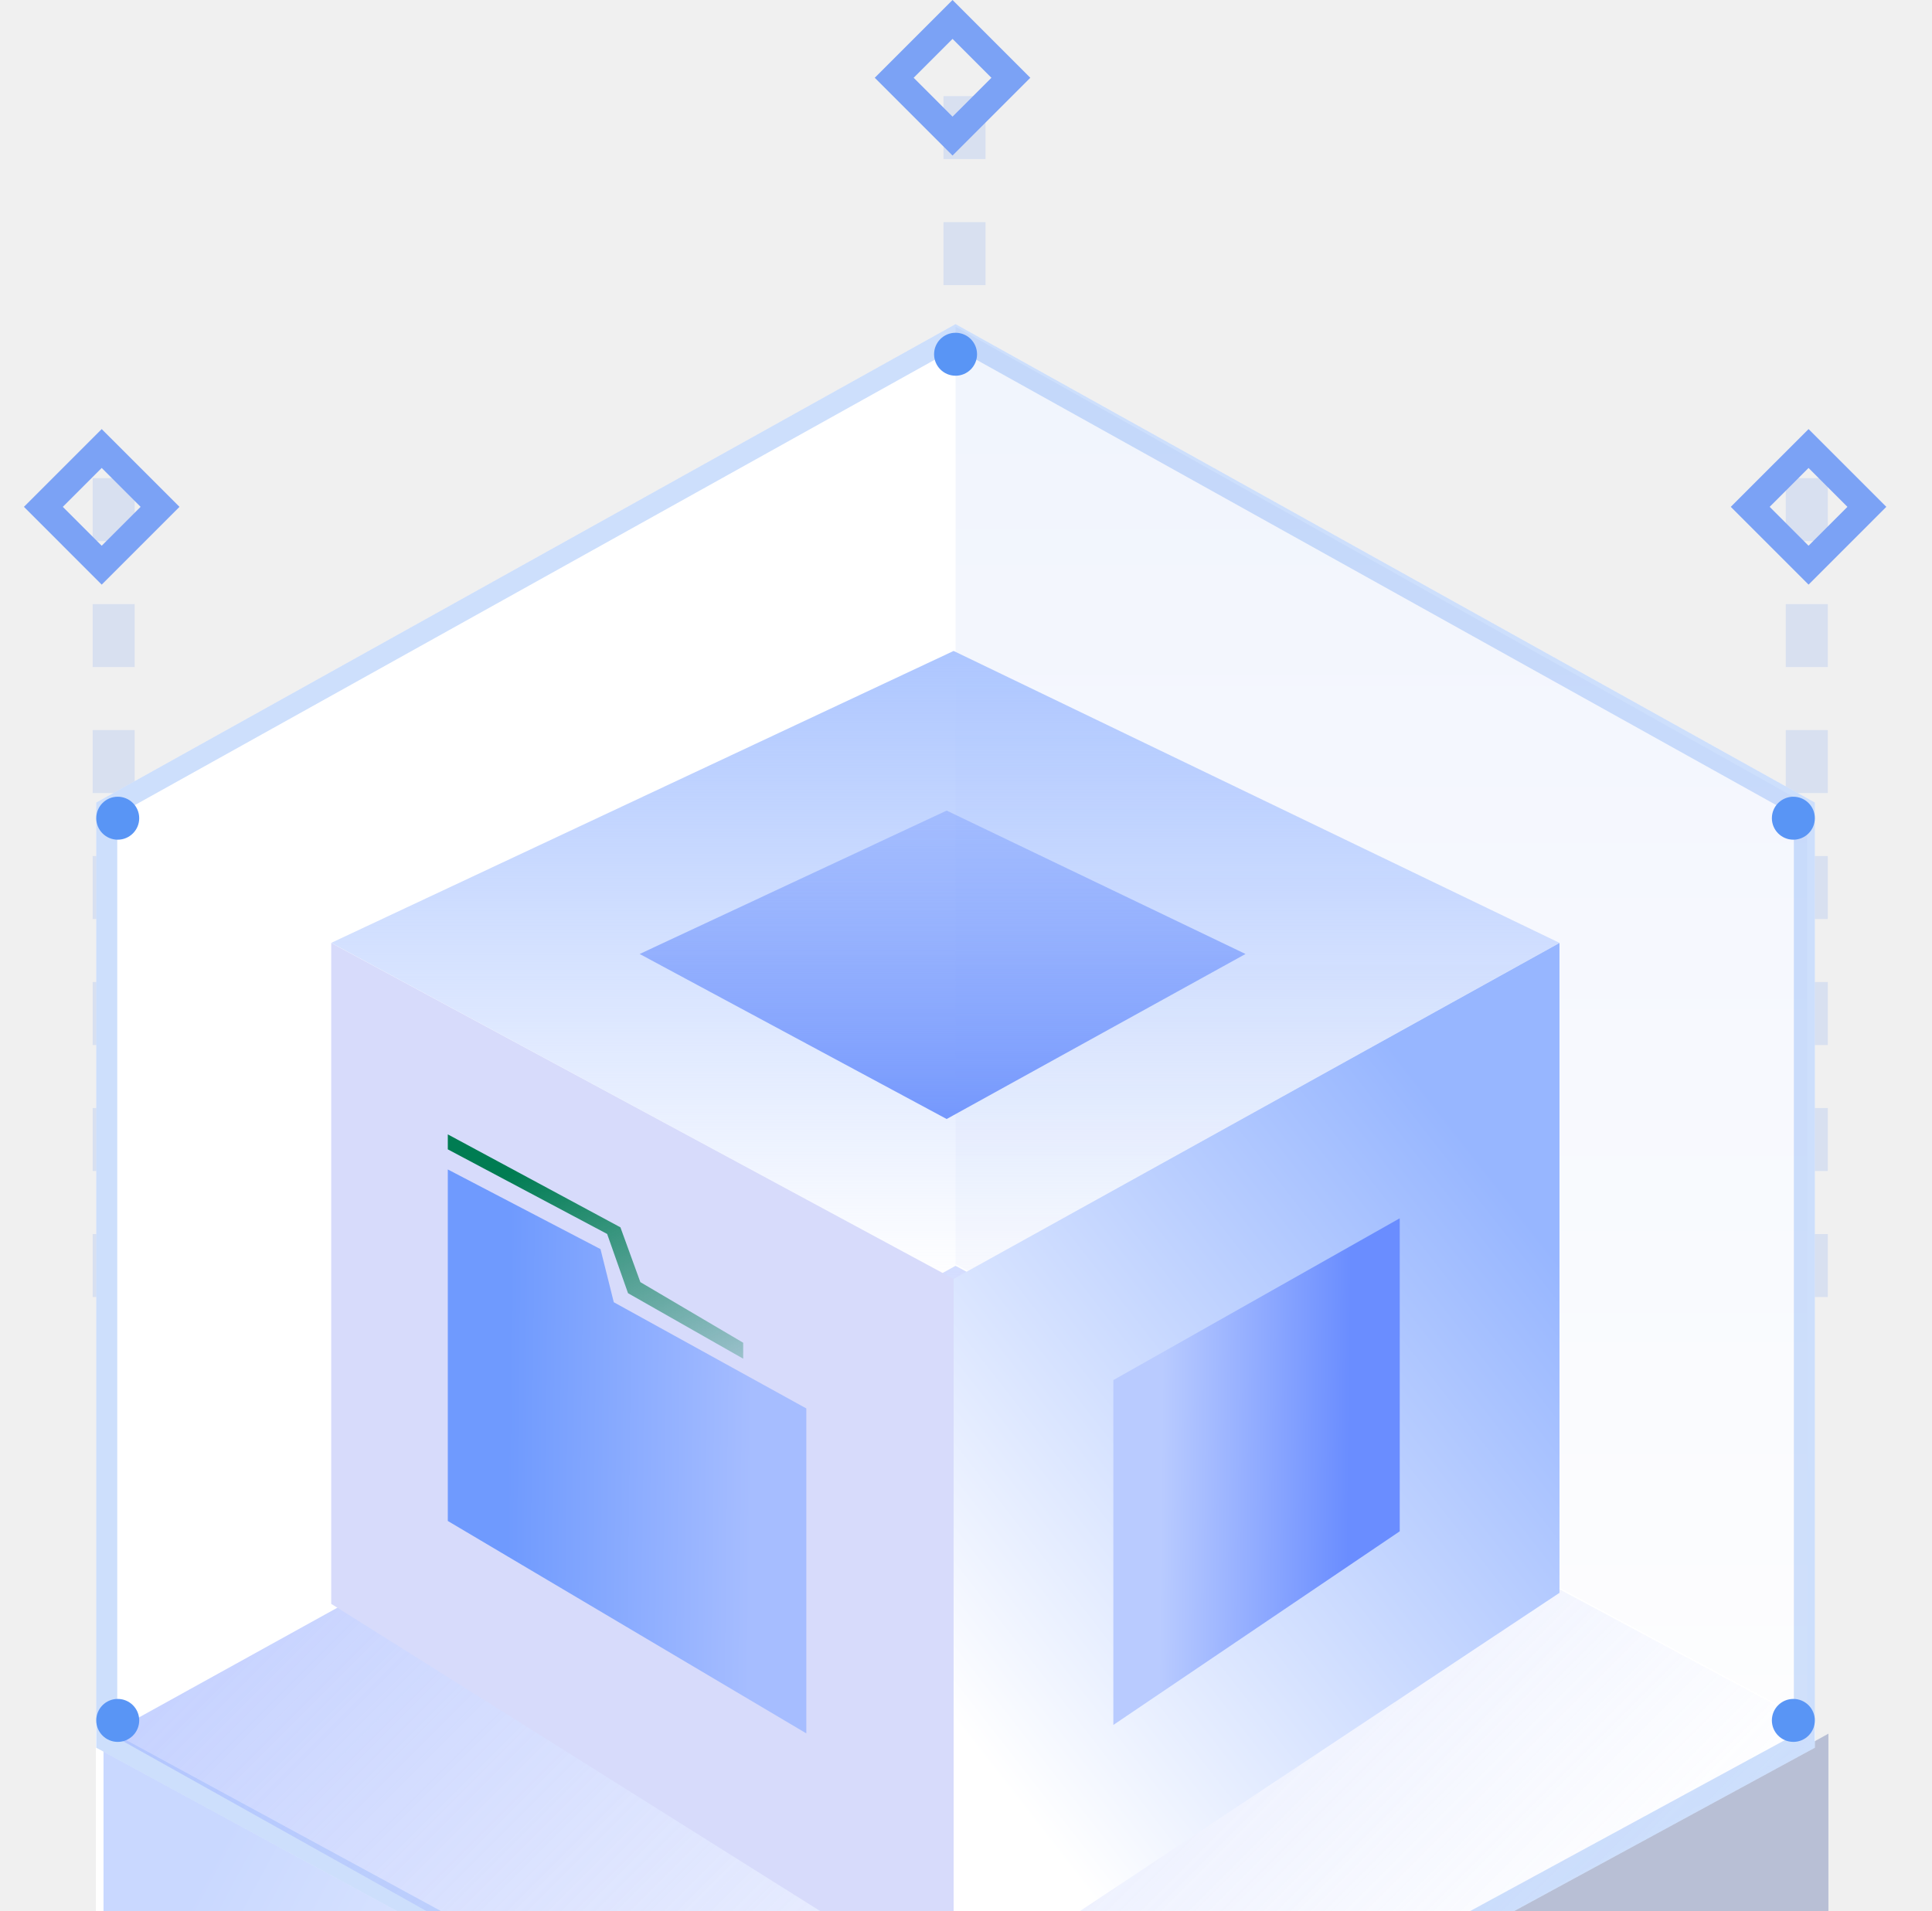
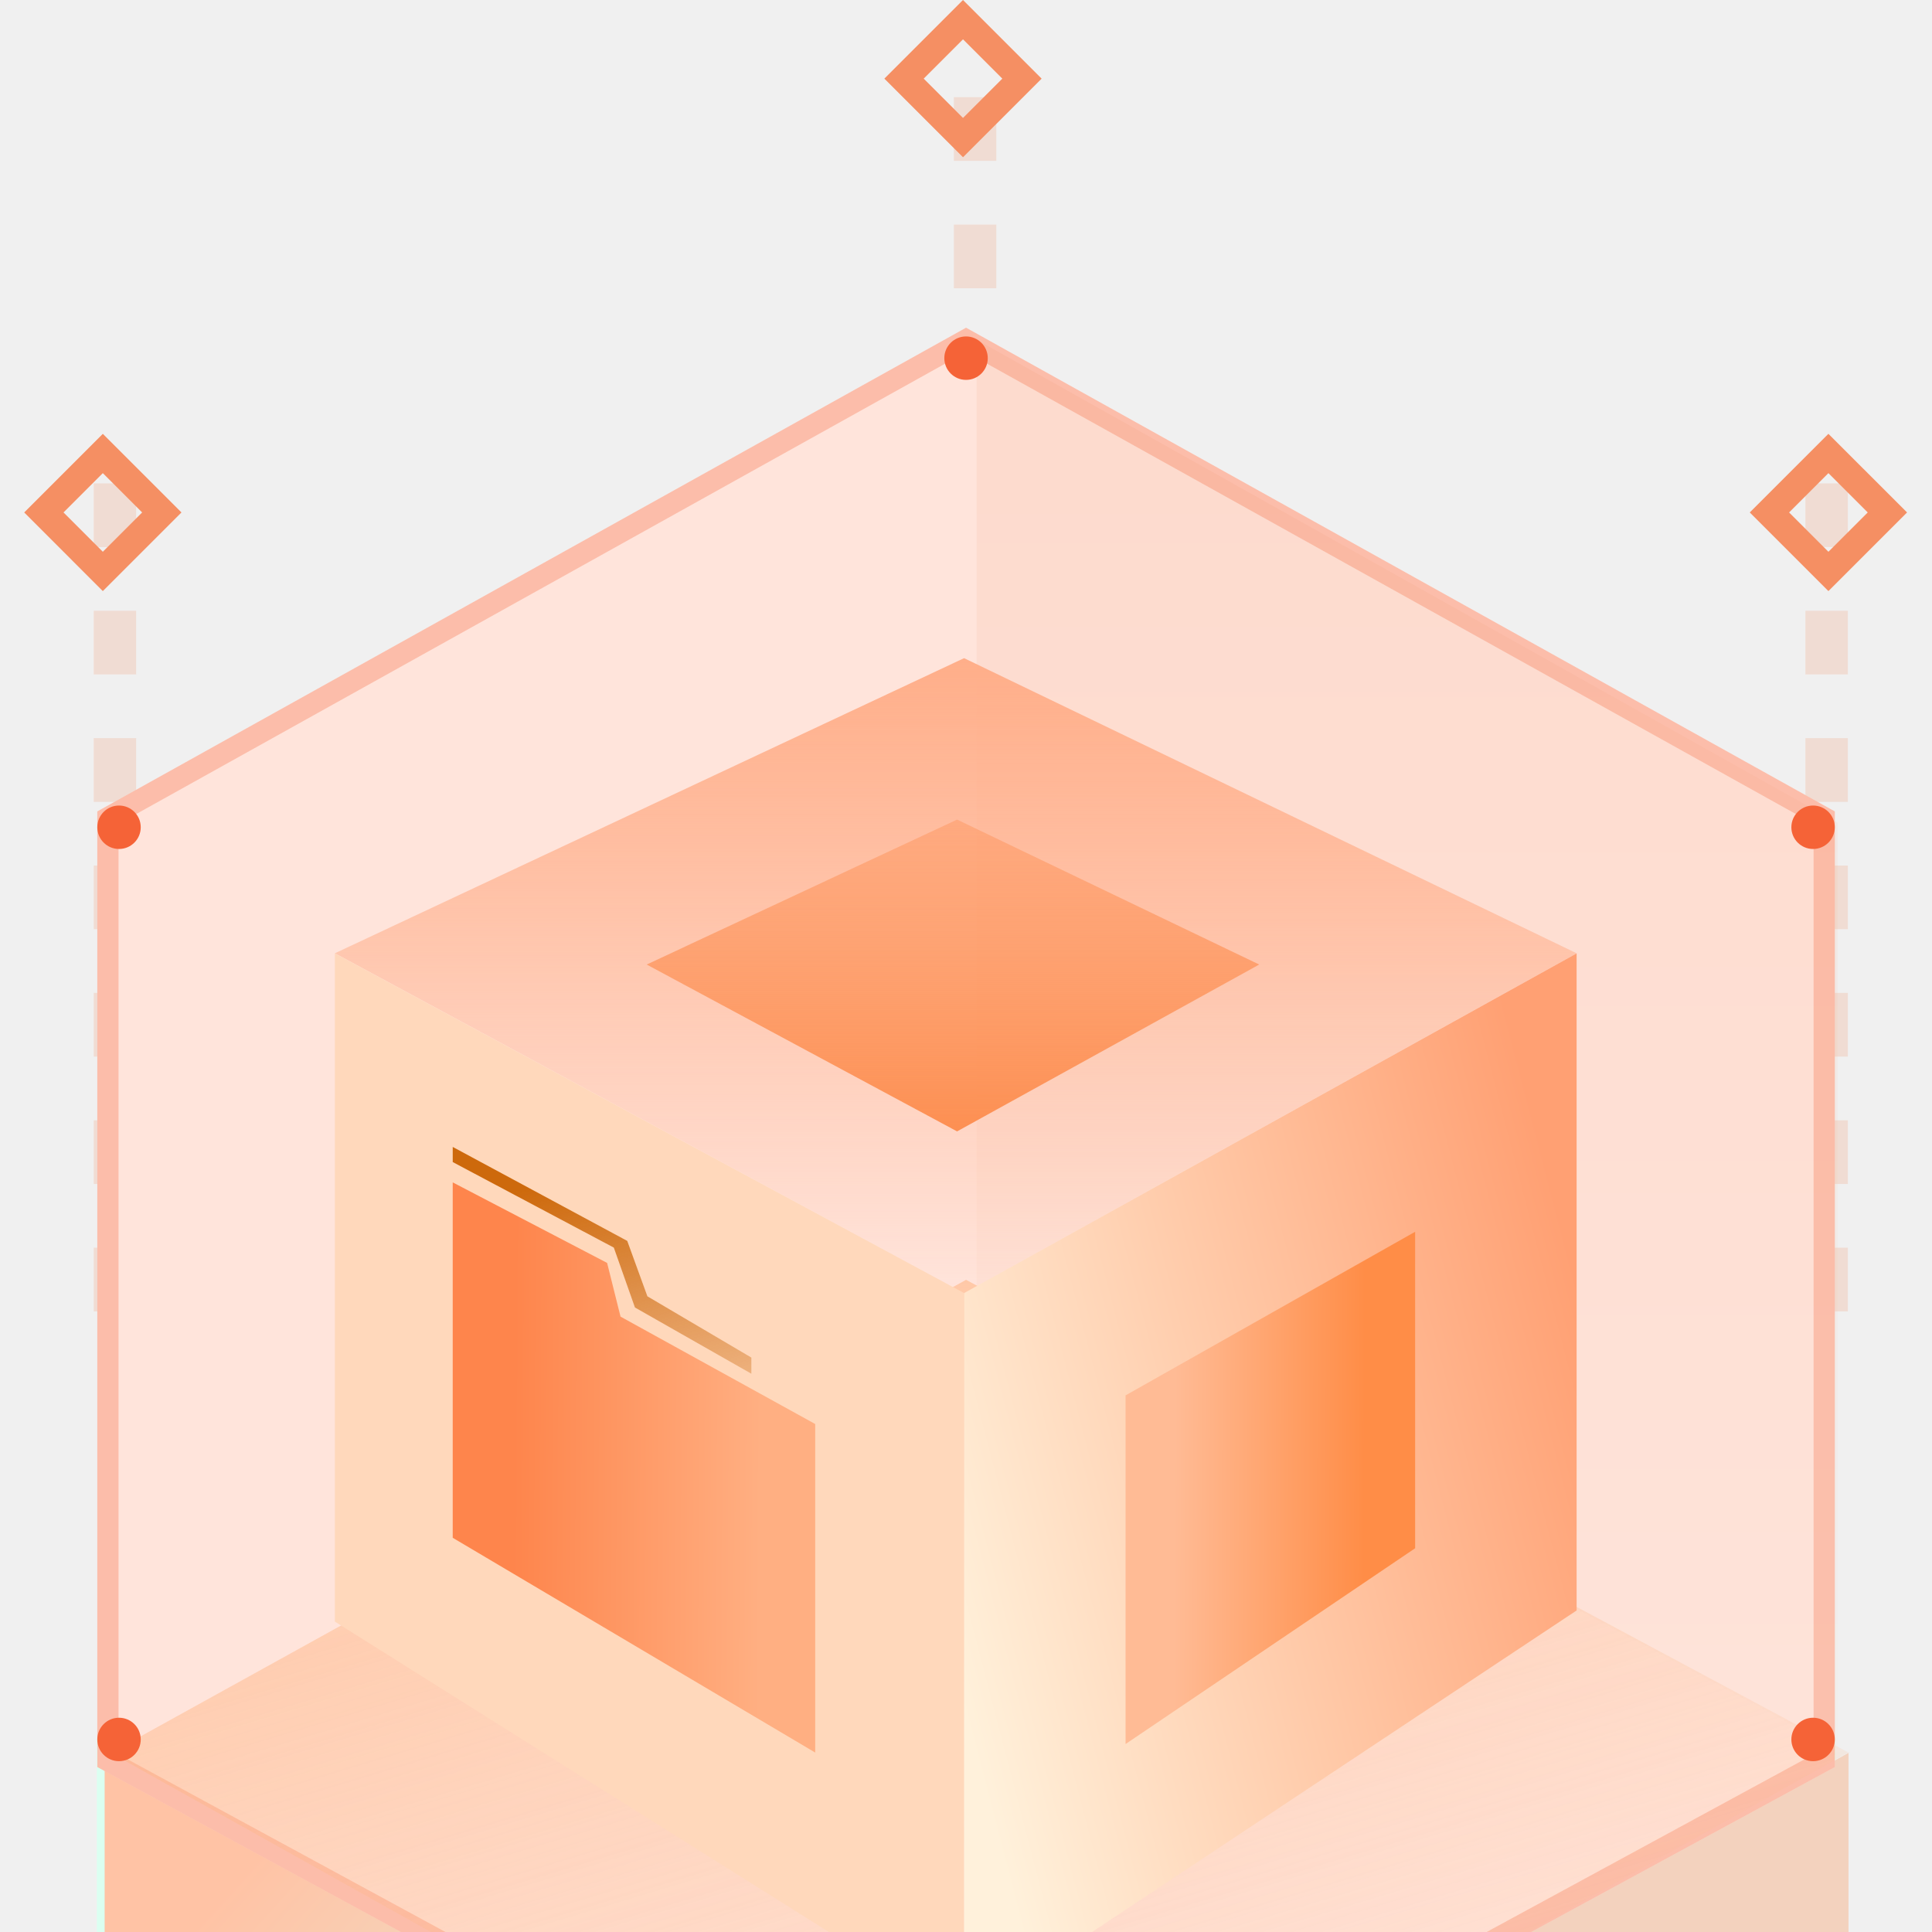
- <svg xmlns="http://www.w3.org/2000/svg" width="92" height="91" viewBox="0 0 92 91" fill="none">
-   <path d="M4.563 81.913L45.503 58.423L86.442 81.913L86.442 91.04L45.503 113.996L4.563 91.04L4.563 81.913Z" fill="white" />
-   <path d="M4.929 82.561L46.258 105.436V114.254L4.929 91.38V82.561Z" fill="url(#paint0_linear_2942_6631)" />
-   <path d="M87.068 82.561L45.739 105.436V114.254L87.068 91.38V82.561Z" fill="#B8BFD5" />
-   <g opacity="0.7">
-     <line x1="5.413" y1="22.768" x2="5.413" y2="64.669" stroke="#4980F7" stroke-opacity="0.2" stroke-width="2" stroke-dasharray="3 3" />
-     <line x1="45.929" y1="4.577" x2="45.929" y2="36.658" stroke="#4980F7" stroke-opacity="0.2" stroke-width="2" stroke-dasharray="3 3" />
-     <line x1="86.037" y1="22.768" x2="86.037" y2="64.669" stroke="#4980F7" stroke-opacity="0.2" stroke-width="2" stroke-dasharray="3 3" />
-     <path fill-rule="evenodd" clip-rule="evenodd" d="M45.359 0L41.655 3.704L45.359 7.407L49.062 3.704L45.359 0ZM45.359 1.852L43.507 3.704L45.359 5.555L47.211 3.704L45.359 1.852Z" fill="#4980F7" />
-     <path fill-rule="evenodd" clip-rule="evenodd" d="M86.122 20.434L82.418 24.137L86.122 27.841L89.825 24.137L86.122 20.434ZM86.121 22.285L84.27 24.137L86.121 25.989L87.973 24.137L86.121 22.285Z" fill="#4980F7" />
-     <path fill-rule="evenodd" clip-rule="evenodd" d="M4.843 20.434L1.14 24.137L4.843 27.841L8.547 24.137L4.843 20.434ZM4.843 22.285L2.991 24.137L4.843 25.989L6.695 24.137L4.843 22.285Z" fill="#4980F7" />
-   </g>
-   <path d="M86.422 83.23V38.219L45.503 15.435L4.583 38.219V83.23L45.503 105.458L86.422 83.23Z" fill="white" />
-   <path d="M45.503 16.007L85.922 38.513V82.933L45.503 104.889L5.083 82.933V38.513L45.503 16.007Z" stroke="#5995F5" stroke-opacity="0.3" />
-   <path d="M86.054 38.31L45.503 15.558V60.202L86.054 81.93V38.31Z" fill="url(#paint1_linear_2942_6631)" fill-opacity="0.1" />
-   <path opacity="0.6" d="M5.218 82.562L45.502 60.282L87.097 82.562L87.097 82.522L46.157 105.479L5.218 82.562Z" fill="url(#paint2_linear_2942_6631)" />
-   <rect x="44.48" y="15.847" width="2.046" height="2.046" rx="1.023" fill="#5995F5" />
-   <rect x="4.583" y="37.942" width="2.046" height="2.046" rx="1.023" fill="#5995F5" />
-   <rect x="4.583" y="80.907" width="2.046" height="2.046" rx="1.023" fill="#5995F5" />
-   <rect x="84.375" y="37.942" width="2.046" height="2.046" rx="1.023" fill="#5995F5" />
-   <rect x="84.375" y="80.907" width="2.046" height="2.046" rx="1.023" fill="#5995F5" />
-   <path d="M15.773 44.901L45.41 31L74.26 44.901L45.41 60.9L15.773 44.901Z" fill="url(#paint3_linear_2942_6631)" />
-   <path d="M30.46 45.431L45.079 38.602L59.31 45.431L45.079 53.29L30.46 45.431Z" fill="url(#paint4_linear_2942_6631)" />
-   <path d="M15.773 76.38V44.906L45.41 60.905V95.001L15.773 76.38Z" fill="#D7DBFB" />
-   <path fill-rule="evenodd" clip-rule="evenodd" d="M28.912 58.764L21.324 54.735L21.324 54.022L29.544 58.448L30.493 61.058L35.39 63.944L35.39 64.704L29.906 61.585L28.912 58.764Z" fill="url(#paint5_linear_2942_6631)" />
-   <path d="M21.324 72.432V58.221V55.692L28.596 59.486L29.228 62.015L38.396 67.073V82.548L21.324 72.432Z" fill="url(#paint6_linear_2942_6631)" />
-   <path d="M74.261 75.855L45.41 95.001V60.905L74.261 44.906V75.855Z" fill="url(#paint7_linear_2942_6631)" />
-   <path d="M66.654 72.925L53.016 82.147V65.724L66.654 58.018V72.925Z" fill="url(#paint8_linear_2942_6631)" />
+ <svg xmlns="http://www.w3.org/2000/svg" fill="none" version="1.1" width="91" height="91" viewBox="0 0 91 91">
  <defs>
-     <linearGradient id="paint0_linear_2942_6631" x1="8.511" y1="91.385" x2="42.556" y2="109.717" gradientUnits="userSpaceOnUse">
-       <stop stop-color="#C9D8FF" />
-       <stop offset="1" stop-color="white" />
+     <clipPath id="master_svg0_4_0">
+       <rect x="0" y="0" width="91" height="91" rx="0" />
+     </clipPath>
+     <linearGradient x1="0.087" y1="0.278" x2="0.91" y2="0.857" id="master_svg1_4_91">
+       <stop offset="0%" stop-color="#FFC3A5" stop-opacity="1" />
+       <stop offset="100%" stop-color="#DBFFF1" stop-opacity="1" />
    </linearGradient>
-     <linearGradient id="paint1_linear_2942_6631" x1="65.779" y1="15.558" x2="65.779" y2="81.93" gradientUnits="userSpaceOnUse">
-       <stop offset="0.067" stop-color="#7A9EF4" />
-       <stop offset="1" stop-color="#EFF1F9" />
+     <linearGradient x1="0.5" y1="5.828670879282072e-16" x2="0.5" y2="1" id="master_svg2_4_97">
+       <stop offset="6.679%" stop-color="#F48A58" stop-opacity="1" />
+       <stop offset="100%" stop-color="#F9DFCC" stop-opacity="1" />
    </linearGradient>
-     <linearGradient id="paint2_linear_2942_6631" x1="25.677" y1="62.063" x2="66.636" y2="103.022" gradientUnits="userSpaceOnUse">
-       <stop offset="0" stop-color="#A0B4FF" />
-       <stop offset="1" stop-color="#B5C4FD" stop-opacity="0.01" />
+     <linearGradient x1="0.25" y1="0.039" x2="0.75" y2="0.946" id="master_svg3_4_98">
+       <stop offset="0.01%" stop-color="#FFB17C" stop-opacity="1" />
+       <stop offset="100%" stop-color="#FDBE92" stop-opacity="0.01" />
    </linearGradient>
-     <linearGradient id="paint3_linear_2942_6631" x1="45.017" y1="31" x2="45.017" y2="60.9" gradientUnits="userSpaceOnUse">
-       <stop stop-color="#ADC6FF" />
-       <stop offset="1" stop-color="#ADC6FF" stop-opacity="0" />
+     <linearGradient x1="0.5" y1="-1.5543122344752192e-15" x2="0.5" y2="1" id="master_svg4_4_000">
+       <stop offset="0%" stop-color="#FFAE89" stop-opacity="1" />
+       <stop offset="100%" stop-color="#FFAE89" stop-opacity="0" />
    </linearGradient>
-     <linearGradient id="paint4_linear_2942_6631" x1="44.885" y1="37.934" x2="44.885" y2="52.949" gradientUnits="userSpaceOnUse">
-       <stop stop-color="#7699FD" stop-opacity="0.38" />
-       <stop offset="1" stop-color="#7699FD" />
+     <linearGradient x1="0.5" y1="-0.046" x2="0.5" y2="0.977" id="master_svg5_4_001">
+       <stop offset="0%" stop-color="#FD8F53" stop-opacity="0.38" />
+       <stop offset="100%" stop-color="#FD9053" stop-opacity="1" />
    </linearGradient>
-     <linearGradient id="paint5_linear_2942_6631" x1="23.36" y1="56.319" x2="28.498" y2="68.263" gradientUnits="userSpaceOnUse">
-       <stop stop-color="#007C52" />
-       <stop offset="1" stop-color="#007C52" stop-opacity="0.25" />
+     <linearGradient x1="0.145" y1="0.215" x2="0.51" y2="1.333" id="master_svg6_4_003">
+       <stop offset="0%" stop-color="#CD690C" stop-opacity="1" />
+       <stop offset="100%" stop-color="#CD690C" stop-opacity="0.25" />
    </linearGradient>
-     <linearGradient id="paint6_linear_2942_6631" x1="24.234" y1="63.697" x2="35.876" y2="63.843" gradientUnits="userSpaceOnUse">
-       <stop stop-color="#6F9AFE" />
-       <stop offset="1" stop-color="#A6BDFF" />
+     <linearGradient x1="0.17" y1="0.298" x2="0.852" y2="0.304" id="master_svg7_4_004">
+       <stop offset="0%" stop-color="#FE854C" stop-opacity="1" />
+       <stop offset="100%" stop-color="#FFAF82" stop-opacity="1" />
    </linearGradient>
-     <linearGradient id="paint7_linear_2942_6631" x1="74.318" y1="60.144" x2="45.744" y2="82.426" gradientUnits="userSpaceOnUse">
-       <stop stop-color="#97B6FF" />
-       <stop offset="1" stop-color="white" />
+     <linearGradient x1="1.002" y1="0.304" x2="0.012" y2="0.749" id="master_svg8_4_005">
+       <stop offset="0%" stop-color="#FFA073" stop-opacity="1" />
+       <stop offset="100%" stop-color="#FFF1DB" stop-opacity="1" />
    </linearGradient>
-     <linearGradient id="paint8_linear_2942_6631" x1="55.34" y1="65.21" x2="64.641" y2="65.314" gradientUnits="userSpaceOnUse">
-       <stop stop-color="#B9CBFF" />
-       <stop offset="0.963" stop-color="#6A8DFF" />
+     <linearGradient x1="0.17" y1="0.298" x2="0.852" y2="0.302" id="master_svg9_4_006">
+       <stop offset="0%" stop-color="#FFBB95" stop-opacity="1" />
+       <stop offset="96.342%" stop-color="#FF8D47" stop-opacity="1" />
    </linearGradient>
  </defs>
+   <g clip-path="url(#master_svg0_4_0)">
+     <g>
+       <path d="M4.563,81.913L45.503,58.423L86.442,81.913L86.442,91.04L45.503,113.996L4.563,91.04L4.563,81.913Z" fill="#DBFFF1" fill-opacity="1" />
+     </g>
+     <g>
+       <path d="M4.929,82.562L46.258,105.436L46.258,114.254L4.929,91.38L4.929,82.562Z" fill="url(#master_svg1_4_91)" fill-opacity="1" />
+     </g>
+     <g>
+       <path d="M87.068,82.562L45.739,105.436L45.739,114.254L87.068,91.38L87.068,82.562Z" fill="#F3D2BE" fill-opacity="1" />
+     </g>
+     <g style="opacity:0.7;">
+       <g transform="matrix(0,1,-1,0,27.18079,18.35461)">
+         <line x1="4.413" y1="21.768" x2="46.315" y2="21.768" fill-opacity="0" stroke-opacity="0.2" stroke="#F76526" fill="none" stroke-width="2" stroke-dasharray="3 3" />
+       </g>
+       <g transform="matrix(0,1,-1,0,49.50548,-40.35192)">
+         <line x1="44.929" y1="3.577" x2="77.01" y2="3.577" fill-opacity="0" stroke-opacity="0.2" stroke="#F76526" fill="none" stroke-width="2" stroke-dasharray="3 3" />
+       </g>
+       <g transform="matrix(0,1,-1,0,107.8039,-62.2685)">
+         <line x1="85.036" y1="21.768" x2="126.938" y2="21.768" fill-opacity="0" stroke-opacity="0.2" stroke="#F76526" fill="none" stroke-width="2" stroke-dasharray="3 3" />
+       </g>
+       <g>
+         <path d="M45.359,0L41.655,3.704L45.359,7.407L49.062,3.704L45.359,0ZM45.359,1.852L43.507,3.704L45.359,5.555L47.211,3.704L45.359,1.852Z" fill-rule="evenodd" fill="#F76526" fill-opacity="1" />
+       </g>
+       <g>
+         <path d="M86.121,20.434L82.417,24.137L86.121,27.841L89.825,24.137L86.121,20.434ZM86.121,22.285L84.269,24.137L86.121,25.989L87.973,24.137L86.121,22.285Z" fill-rule="evenodd" fill="#F76526" fill-opacity="1" />
+       </g>
+       <g>
+         <path d="M4.843,20.434L1.14,24.137L4.843,27.841L8.547,24.137L4.843,20.434ZM4.843,22.285L2.991,24.137L4.843,25.989L6.695,24.137L4.843,22.285Z" fill-rule="evenodd" fill="#F76526" fill-opacity="1" />
+       </g>
+     </g>
+     <g>
+       <path d="M86.422,83.23L86.422,38.219L45.503,15.435L4.583,38.219L4.583,83.23L45.503,105.458L86.422,83.23Z" fill="#FFE4DB" fill-opacity="1" />
+     </g>
+     <g>
+       <path d="M45.503,15.435L4.84,38.076L4.583,38.219L4.583,83.23L45.503,105.458L86.422,83.23L86.422,38.219L45.503,15.435ZM5.583,38.806L5.583,82.635L45.503,104.32L85.422,82.635L85.422,38.806L45.503,16.58L5.583,38.806Z" fill-rule="evenodd" fill="#F56337" fill-opacity="0.3" />
+     </g>
+     <g>
+       <path d="M86.551,38.751L46,16L46,60.643L86.551,82.372L86.551,38.751Z" fill="url(#master_svg2_4_97)" fill-opacity="0.1" />
+     </g>
+     <g style="opacity:0.6;">
+       <path d="M5.218,82.562L45.503,60.282L87.097,82.562L87.097,82.522L46.157,105.478L5.218,82.562Z" fill="url(#master_svg3_4_98)" fill-opacity="1" />
+     </g>
+     <g>
+       <rect x="44.479" y="15.847" width="2.046" height="2.046" rx="1.023" fill="#F56337" fill-opacity="1" />
+     </g>
+     <g>
+       <rect x="4.583" y="37.942" width="2.046" height="2.046" rx="1.023" fill="#F56337" fill-opacity="1" />
+     </g>
+     <g>
+       <rect x="4.583" y="80.908" width="2.046" height="2.046" rx="1.023" fill="#F56337" fill-opacity="1" />
+     </g>
+     <g>
+       <rect x="84.376" y="37.942" width="2.046" height="2.046" rx="1.023" fill="#F56337" fill-opacity="1" />
+     </g>
+     <g>
+       <rect x="84.376" y="80.908" width="2.046" height="2.046" rx="1.023" fill="#F56337" fill-opacity="1" />
+     </g>
+     <g>
+       <path d="M15.773,44.901L45.41,31L74.261,44.901L45.41,60.9L15.773,44.901Z" fill="url(#master_svg4_4_000)" fill-opacity="1" />
+     </g>
+     <g>
+       <path d="M30.46,45.431L45.08,38.603L59.311,45.431L45.08,53.29L30.46,45.431Z" fill="url(#master_svg5_4_001)" fill-opacity="1" />
+     </g>
+     <g>
+       <path d="M15.773,76.38L15.773,44.906L45.41,60.905L45.41,95.002L15.773,76.38Z" fill="#FFD8BB" fill-opacity="1" />
+     </g>
+     <g>
+       <path d="M28.912,58.764L21.324,54.735L21.324,54.022L29.544,58.448L30.493,61.058L35.39,63.944L35.39,64.704L29.907,61.585L28.912,58.764Z" fill-rule="evenodd" fill="url(#master_svg6_4_003)" fill-opacity="1" />
+     </g>
+     <g>
+       <path d="M21.324,72.432L21.324,58.221L21.324,55.692L28.596,59.485L29.228,62.015L38.397,67.073L38.397,82.548L21.324,72.432Z" fill="url(#master_svg7_4_004)" fill-opacity="1" />
+     </g>
+     <g>
+       <path d="M74.261,75.855L45.41,95.001L45.41,60.905L74.261,44.906L74.261,75.855Z" fill="url(#master_svg8_4_005)" fill-opacity="1" />
+     </g>
+     <g>
+       <path d="M66.655,72.925L53.016,82.147L53.016,65.724L66.655,58.018L66.655,72.925Z" fill="url(#master_svg9_4_006)" fill-opacity="1" />
+     </g>
+   </g>
</svg>
